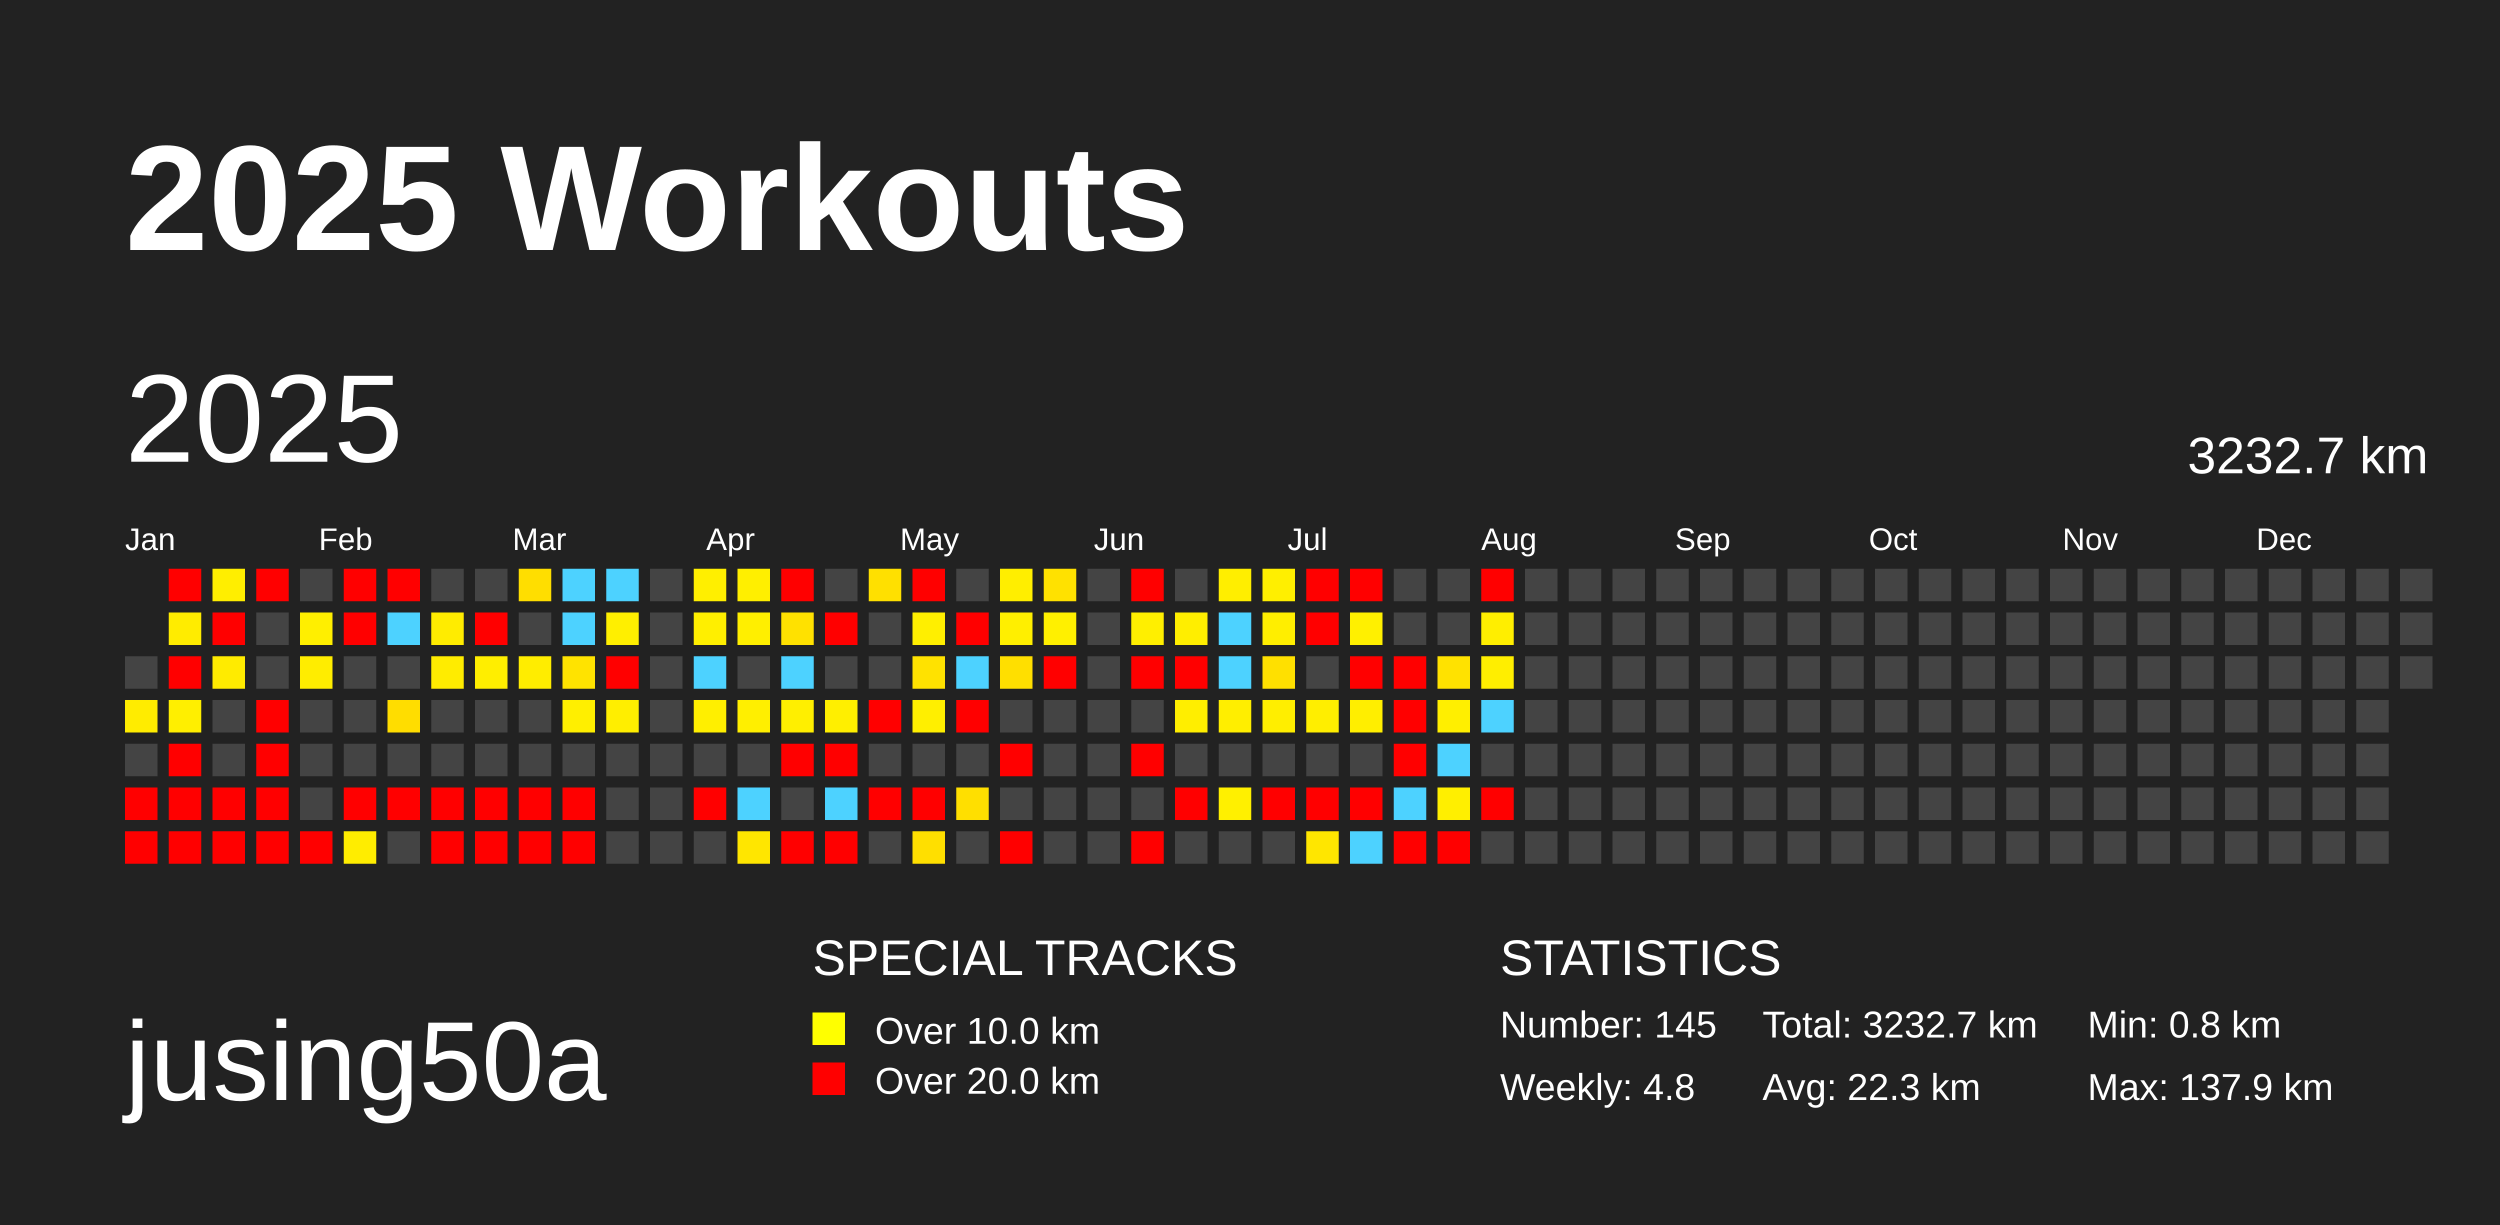
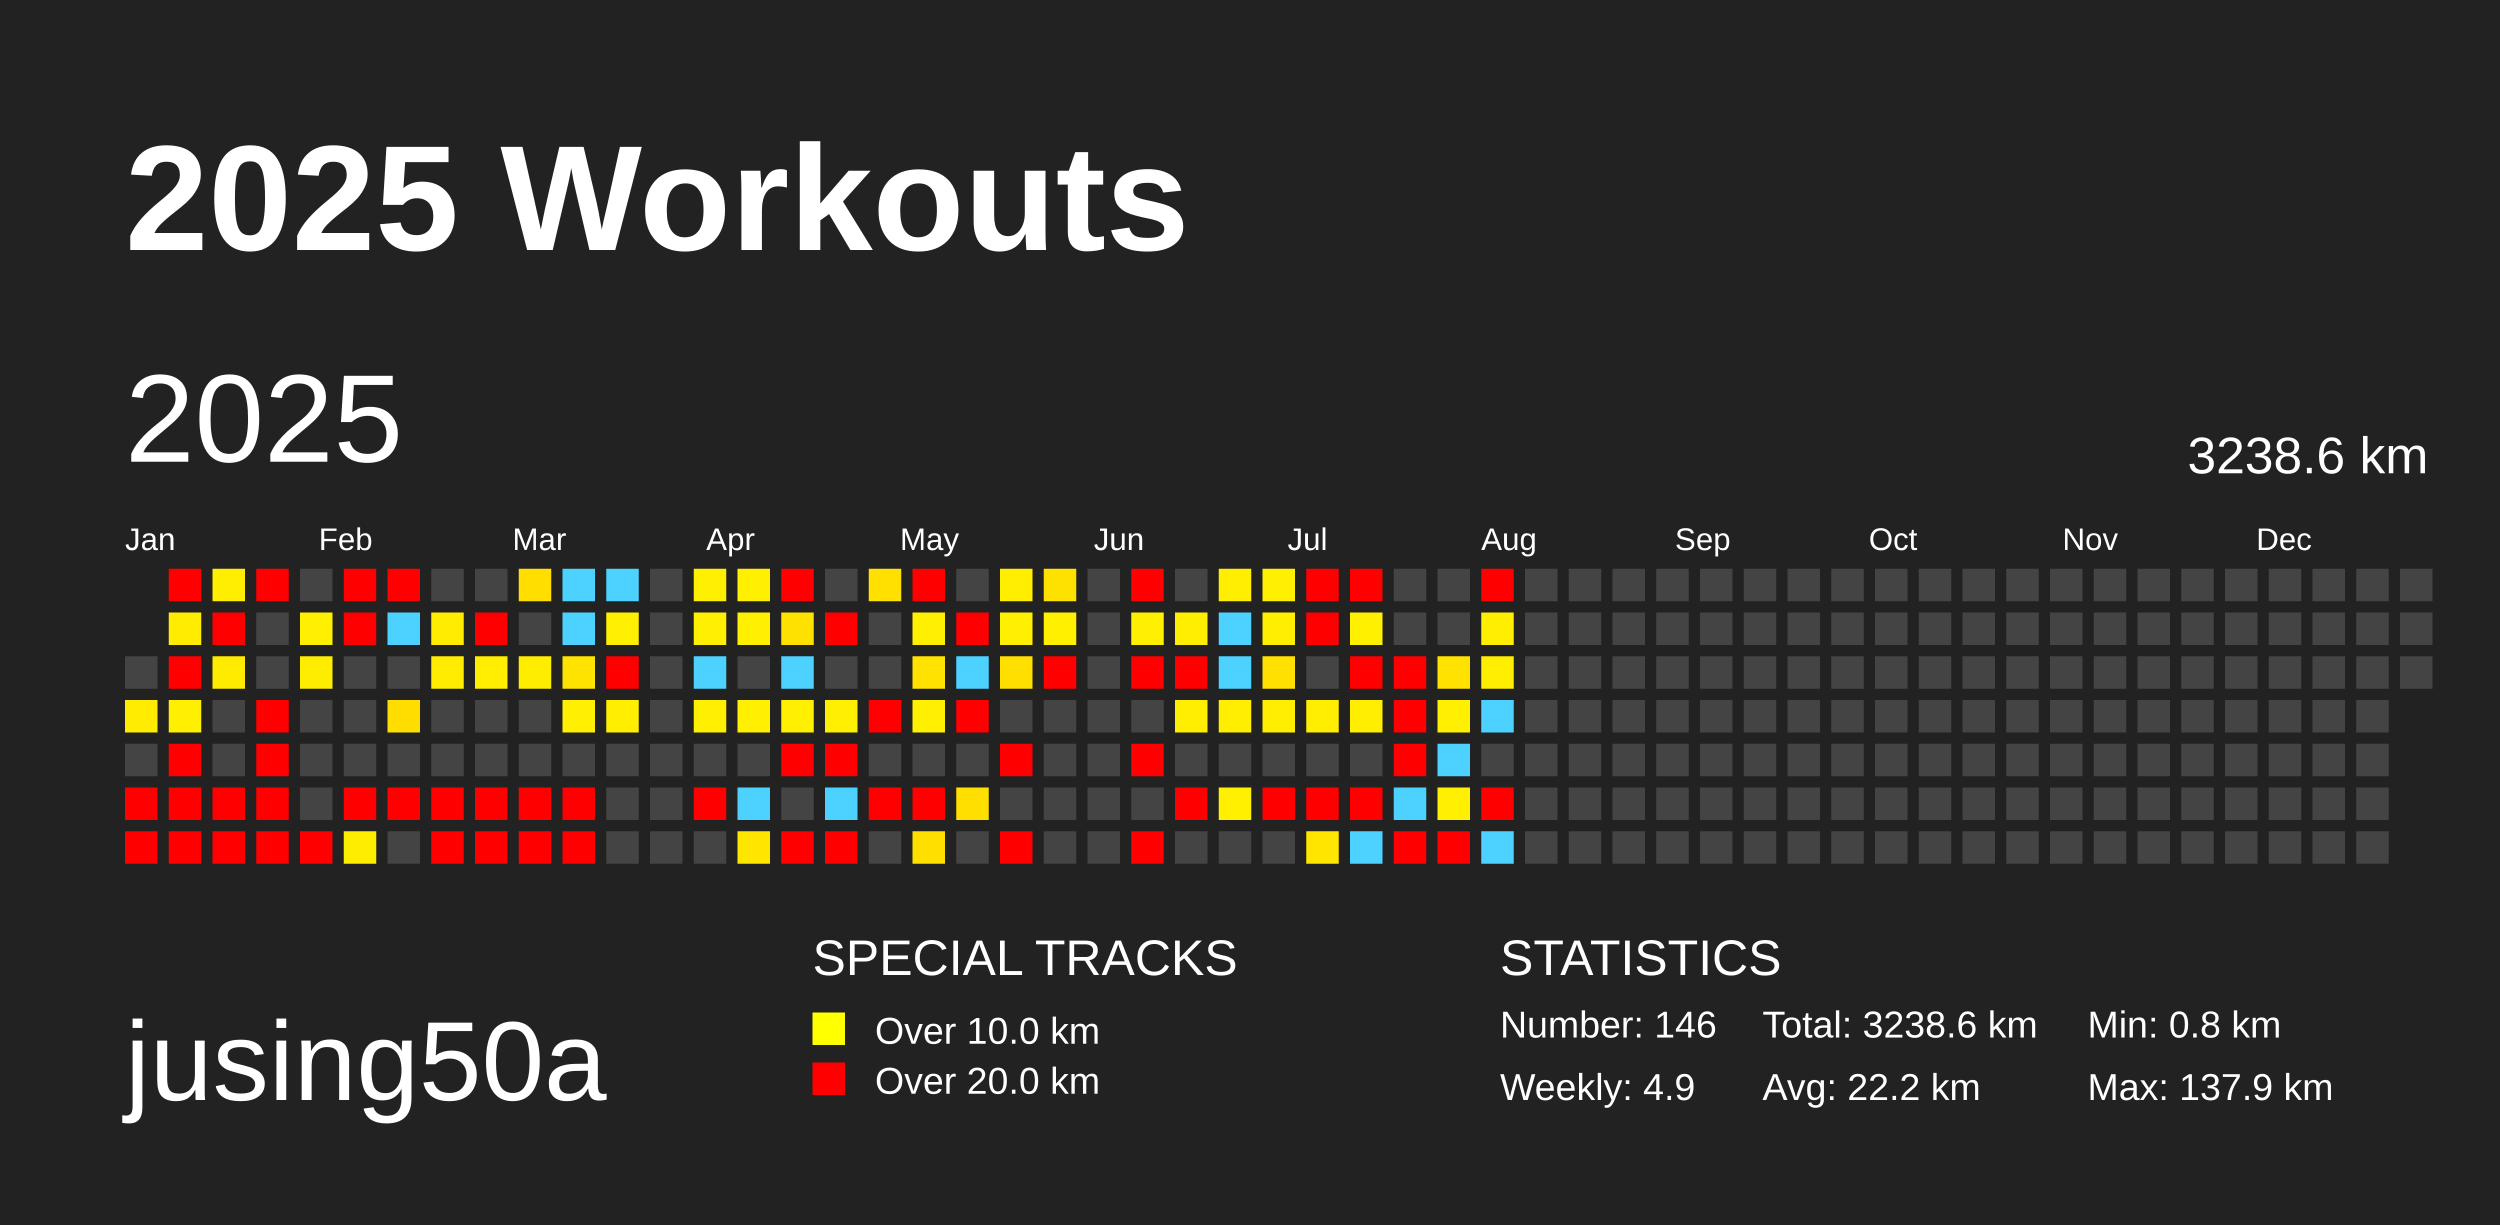
<svg xmlns="http://www.w3.org/2000/svg" baseProfile="full" height="98mm" version="1.1" viewBox="0,0,200,98" width="200mm">
  <defs />
  <rect fill="#222222" height="98" width="200" x="0" y="0" />
  <text fill="#FFFFFF" style="font-size:12px; font-family:Arial; font-weight:bold;" x="10" y="20">2025 Workouts</text>
  <text fill="#FFFFFF" style="font-size:9px; font-family:Arial" x="10" y="88">jusing50a</text>
  <text fill="#FFFFFF" style="font-size:4px; font-family:Arial" x="65" y="78">SPECIAL TRACKS</text>
  <rect fill="yellow" height="2.6" width="2.6" x="65" y="81" />
  <text fill="#FFFFFF" style="font-size:3px; font-family:Arial" x="70" y="83.5">Over 10.0 km</text>
  <rect fill="red" height="2.6" width="2.6" x="65" y="85" />
  <text fill="#FFFFFF" style="font-size:3px; font-family:Arial" x="70" y="87.5">Over 20.0 km</text>
  <text fill="#FFFFFF" style="font-size:4px; font-family:Arial" x="120" y="78">STATISTICS</text>
-   <text fill="#FFFFFF" style="font-size:3px; font-family:Arial" x="120" y="83">Number: 145</text>
-   <text fill="#FFFFFF" style="font-size:3px; font-family:Arial" x="120" y="88">Weekly: 4.8</text>
-   <text fill="#FFFFFF" style="font-size:3px; font-family:Arial" x="141" y="83">Total: 3232.7 km</text>
-   <text fill="#FFFFFF" style="font-size:3px; font-family:Arial" x="141" y="88">Avg: 22.3 km</text>
+   <text fill="#FFFFFF" style="font-size:3px; font-family:Arial" x="120" y="83">Number: 146</text>
+   <text fill="#FFFFFF" style="font-size:3px; font-family:Arial" x="120" y="88">Weekly: 4.9</text>
+   <text fill="#FFFFFF" style="font-size:3px; font-family:Arial" x="141" y="83">Total: 3238.6 km</text>
+   <text fill="#FFFFFF" style="font-size:3px; font-family:Arial" x="141" y="88">Avg: 22.2 km</text>
  <text fill="#FFFFFF" style="font-size:3px; font-family:Arial" x="167" y="83">Min: 0.8 km</text>
  <text fill="#FFFFFF" style="font-size:3px; font-family:Arial" x="167" y="88">Max: 137.9 km</text>
  <text dominant-baseline="hanging" fill="#FFFFFF" style="font-size:10.0px; font-family:Arial;" x="10" y="30">2025</text>
-   <text dominant-baseline="hanging" fill="#FFFFFF" style="font-size:4.125px; font-family:Arial;" x="175" y="35">3232.7 km</text>
+   <text dominant-baseline="hanging" fill="#FFFFFF" style="font-size:4.125px; font-family:Arial;" x="175" y="35">3238.6 km</text>
  <text fill="#FFFFFF" style="font-size:2.5px; font-family:Arial" x="10.0" y="44">Jan</text>
  <text fill="#FFFFFF" style="font-size:2.5px; font-family:Arial" x="25.5" y="44">Feb</text>
  <text fill="#FFFFFF" style="font-size:2.5px; font-family:Arial" x="41.0" y="44">Mar</text>
  <text fill="#FFFFFF" style="font-size:2.5px; font-family:Arial" x="56.5" y="44">Apr</text>
  <text fill="#FFFFFF" style="font-size:2.5px; font-family:Arial" x="72.0" y="44">May</text>
  <text fill="#FFFFFF" style="font-size:2.5px; font-family:Arial" x="87.5" y="44">Jun</text>
  <text fill="#FFFFFF" style="font-size:2.5px; font-family:Arial" x="103.0" y="44">Jul</text>
  <text fill="#FFFFFF" style="font-size:2.5px; font-family:Arial" x="118.5" y="44">Aug</text>
  <text fill="#FFFFFF" style="font-size:2.5px; font-family:Arial" x="134.0" y="44">Sep</text>
  <text fill="#FFFFFF" style="font-size:2.5px; font-family:Arial" x="149.5" y="44">Oct</text>
  <text fill="#FFFFFF" style="font-size:2.5px; font-family:Arial" x="165.0" y="44">Nov</text>
  <text fill="#FFFFFF" style="font-size:2.5px; font-family:Arial" x="180.5" y="44">Dec</text>
  <rect fill="#444444" height="2.6" width="2.6" x="10.0" y="52.5" />
  <rect fill="#ffec00" height="2.6" width="2.6" x="10.0" y="56.0" />
  <rect fill="#444444" height="2.6" width="2.6" x="10.0" y="59.5" />
  <rect fill="red" height="2.6" width="2.6" x="10.0" y="63.0" />
  <rect fill="red" height="2.6" width="2.6" x="10.0" y="66.5" />
  <rect fill="red" height="2.6" width="2.6" x="13.5" y="45.5" />
  <rect fill="#ffec00" height="2.6" width="2.6" x="13.5" y="49.0" />
  <rect fill="red" height="2.6" width="2.6" x="13.5" y="52.5" />
  <rect fill="#ffef00" height="2.6" width="2.6" x="13.5" y="56.0" />
  <rect fill="red" height="2.6" width="2.6" x="13.5" y="59.5" />
  <rect fill="red" height="2.6" width="2.6" x="13.5" y="63.0" />
  <rect fill="red" height="2.6" width="2.6" x="13.5" y="66.5" />
  <rect fill="#ffee00" height="2.6" width="2.6" x="17.0" y="45.5" />
  <rect fill="red" height="2.6" width="2.6" x="17.0" y="49.0" />
  <rect fill="#ffeb00" height="2.6" width="2.6" x="17.0" y="52.5" />
  <rect fill="#444444" height="2.6" width="2.6" x="17.0" y="56.0" />
  <rect fill="#444444" height="2.6" width="2.6" x="17.0" y="59.5" />
  <rect fill="red" height="2.6" width="2.6" x="17.0" y="63.0" />
  <rect fill="red" height="2.6" width="2.6" x="17.0" y="66.5" />
  <rect fill="red" height="2.6" width="2.6" x="20.5" y="45.5" />
  <rect fill="#444444" height="2.6" width="2.6" x="20.5" y="49.0" />
  <rect fill="#444444" height="2.6" width="2.6" x="20.5" y="52.5" />
  <rect fill="red" height="2.6" width="2.6" x="20.5" y="56.0" />
  <rect fill="red" height="2.6" width="2.6" x="20.5" y="59.5" />
  <rect fill="red" height="2.6" width="2.6" x="20.5" y="63.0" />
  <rect fill="red" height="2.6" width="2.6" x="20.5" y="66.5" />
  <rect fill="#444444" height="2.6" width="2.6" x="24.0" y="45.5" />
  <rect fill="#ffef00" height="2.6" width="2.6" x="24.0" y="49.0" />
  <rect fill="#ffed00" height="2.6" width="2.6" x="24.0" y="52.5" />
  <rect fill="#444444" height="2.6" width="2.6" x="24.0" y="56.0" />
  <rect fill="#444444" height="2.6" width="2.6" x="24.0" y="59.5" />
  <rect fill="#444444" height="2.6" width="2.6" x="24.0" y="63.0" />
  <rect fill="red" height="2.6" width="2.6" x="24.0" y="66.5" />
  <rect fill="red" height="2.6" width="2.6" x="27.5" y="45.5" />
  <rect fill="red" height="2.6" width="2.6" x="27.5" y="49.0" />
  <rect fill="#444444" height="2.6" width="2.6" x="27.5" y="52.5" />
  <rect fill="#444444" height="2.6" width="2.6" x="27.5" y="56.0" />
  <rect fill="#444444" height="2.6" width="2.6" x="27.5" y="59.5" />
  <rect fill="red" height="2.6" width="2.6" x="27.5" y="63.0" />
  <rect fill="#ffed00" height="2.6" width="2.6" x="27.5" y="66.5" />
  <rect fill="red" height="2.6" width="2.6" x="31.0" y="45.5" />
  <rect fill="#4dd2ff" height="2.6" width="2.6" x="31.0" y="49.0" />
  <rect fill="#444444" height="2.6" width="2.6" x="31.0" y="52.5" />
  <rect fill="#ffdd00" height="2.6" width="2.6" x="31.0" y="56.0" />
  <rect fill="#444444" height="2.6" width="2.6" x="31.0" y="59.5" />
  <rect fill="red" height="2.6" width="2.6" x="31.0" y="63.0" />
  <rect fill="#444444" height="2.6" width="2.6" x="31.0" y="66.5" />
  <rect fill="#444444" height="2.6" width="2.6" x="34.5" y="45.5" />
  <rect fill="#ffec00" height="2.6" width="2.6" x="34.5" y="49.0" />
  <rect fill="#ffec00" height="2.6" width="2.6" x="34.5" y="52.5" />
  <rect fill="#444444" height="2.6" width="2.6" x="34.5" y="56.0" />
  <rect fill="#444444" height="2.6" width="2.6" x="34.5" y="59.5" />
  <rect fill="red" height="2.6" width="2.6" x="34.5" y="63.0" />
  <rect fill="red" height="2.6" width="2.6" x="34.5" y="66.5" />
  <rect fill="#444444" height="2.6" width="2.6" x="38.0" y="45.5" />
  <rect fill="red" height="2.6" width="2.6" x="38.0" y="49.0" />
  <rect fill="#ffee00" height="2.6" width="2.6" x="38.0" y="52.5" />
  <rect fill="#444444" height="2.6" width="2.6" x="38.0" y="56.0" />
  <rect fill="#444444" height="2.6" width="2.6" x="38.0" y="59.5" />
  <rect fill="red" height="2.6" width="2.6" x="38.0" y="63.0" />
  <rect fill="red" height="2.6" width="2.6" x="38.0" y="66.5" />
  <rect fill="#ffde00" height="2.6" width="2.6" x="41.5" y="45.5" />
  <rect fill="#444444" height="2.6" width="2.6" x="41.5" y="49.0" />
  <rect fill="#ffed00" height="2.6" width="2.6" x="41.5" y="52.5" />
  <rect fill="#444444" height="2.6" width="2.6" x="41.5" y="56.0" />
  <rect fill="#444444" height="2.6" width="2.6" x="41.5" y="59.5" />
  <rect fill="red" height="2.6" width="2.6" x="41.5" y="63.0" />
  <rect fill="red" height="2.6" width="2.6" x="41.5" y="66.5" />
  <rect fill="#4dd2ff" height="2.6" width="2.6" x="45.0" y="45.5" />
  <rect fill="#4dd2ff" height="2.6" width="2.6" x="45.0" y="49.0" />
  <rect fill="#ffe300" height="2.6" width="2.6" x="45.0" y="52.5" />
  <rect fill="#ffef00" height="2.6" width="2.6" x="45.0" y="56.0" />
  <rect fill="#444444" height="2.6" width="2.6" x="45.0" y="59.5" />
  <rect fill="red" height="2.6" width="2.6" x="45.0" y="63.0" />
  <rect fill="red" height="2.6" width="2.6" x="45.0" y="66.5" />
  <rect fill="#4dd2ff" height="2.6" width="2.6" x="48.5" y="45.5" />
  <rect fill="#ffef00" height="2.6" width="2.6" x="48.5" y="49.0" />
  <rect fill="red" height="2.6" width="2.6" x="48.5" y="52.5" />
  <rect fill="#ffee00" height="2.6" width="2.6" x="48.5" y="56.0" />
  <rect fill="#444444" height="2.6" width="2.6" x="48.5" y="59.5" />
  <rect fill="#444444" height="2.6" width="2.6" x="48.5" y="63.0" />
  <rect fill="#444444" height="2.6" width="2.6" x="48.5" y="66.5" />
  <rect fill="#444444" height="2.6" width="2.6" x="52.0" y="45.5" />
  <rect fill="#444444" height="2.6" width="2.6" x="52.0" y="49.0" />
  <rect fill="#444444" height="2.6" width="2.6" x="52.0" y="52.5" />
  <rect fill="#444444" height="2.6" width="2.6" x="52.0" y="56.0" />
  <rect fill="#444444" height="2.6" width="2.6" x="52.0" y="59.5" />
  <rect fill="#444444" height="2.6" width="2.6" x="52.0" y="63.0" />
  <rect fill="#444444" height="2.6" width="2.6" x="52.0" y="66.5" />
  <rect fill="#ffef00" height="2.6" width="2.6" x="55.5" y="45.5" />
  <rect fill="#ffef00" height="2.6" width="2.6" x="55.5" y="49.0" />
  <rect fill="#4dd2ff" height="2.6" width="2.6" x="55.5" y="52.5" />
  <rect fill="#ffef00" height="2.6" width="2.6" x="55.5" y="56.0" />
  <rect fill="#444444" height="2.6" width="2.6" x="55.5" y="59.5" />
  <rect fill="red" height="2.6" width="2.6" x="55.5" y="63.0" />
  <rect fill="#444444" height="2.6" width="2.6" x="55.5" y="66.5" />
  <rect fill="#ffef00" height="2.6" width="2.6" x="59.0" y="45.5" />
  <rect fill="#ffef00" height="2.6" width="2.6" x="59.0" y="49.0" />
  <rect fill="#444444" height="2.6" width="2.6" x="59.0" y="52.5" />
  <rect fill="#ffef00" height="2.6" width="2.6" x="59.0" y="56.0" />
  <rect fill="#444444" height="2.6" width="2.6" x="59.0" y="59.5" />
  <rect fill="#4dd2ff" height="2.6" width="2.6" x="59.0" y="63.0" />
  <rect fill="#ffe600" height="2.6" width="2.6" x="59.0" y="66.5" />
  <rect fill="red" height="2.6" width="2.6" x="62.5" y="45.5" />
  <rect fill="#ffe100" height="2.6" width="2.6" x="62.5" y="49.0" />
  <rect fill="#4dd2ff" height="2.6" width="2.6" x="62.5" y="52.5" />
  <rect fill="#ffef00" height="2.6" width="2.6" x="62.5" y="56.0" />
  <rect fill="red" height="2.6" width="2.6" x="62.5" y="59.5" />
  <rect fill="#444444" height="2.6" width="2.6" x="62.5" y="63.0" />
  <rect fill="red" height="2.6" width="2.6" x="62.5" y="66.5" />
  <rect fill="#444444" height="2.6" width="2.6" x="66.0" y="45.5" />
  <rect fill="red" height="2.6" width="2.6" x="66.0" y="49.0" />
  <rect fill="#444444" height="2.6" width="2.6" x="66.0" y="52.5" />
  <rect fill="#ffef00" height="2.6" width="2.6" x="66.0" y="56.0" />
  <rect fill="red" height="2.6" width="2.6" x="66.0" y="59.5" />
  <rect fill="#4dd2ff" height="2.6" width="2.6" x="66.0" y="63.0" />
  <rect fill="red" height="2.6" width="2.6" x="66.0" y="66.5" />
  <rect fill="#ffe000" height="2.6" width="2.6" x="69.5" y="45.5" />
  <rect fill="#444444" height="2.6" width="2.6" x="69.5" y="49.0" />
  <rect fill="#444444" height="2.6" width="2.6" x="69.5" y="52.5" />
  <rect fill="red" height="2.6" width="2.6" x="69.5" y="56.0" />
  <rect fill="#444444" height="2.6" width="2.6" x="69.5" y="59.5" />
  <rect fill="red" height="2.6" width="2.6" x="69.5" y="63.0" />
  <rect fill="#444444" height="2.6" width="2.6" x="69.5" y="66.5" />
  <rect fill="red" height="2.6" width="2.6" x="73.0" y="45.5" />
  <rect fill="#ffef00" height="2.6" width="2.6" x="73.0" y="49.0" />
  <rect fill="#ffe200" height="2.6" width="2.6" x="73.0" y="52.5" />
  <rect fill="#ffef00" height="2.6" width="2.6" x="73.0" y="56.0" />
  <rect fill="#444444" height="2.6" width="2.6" x="73.0" y="59.5" />
  <rect fill="red" height="2.6" width="2.6" x="73.0" y="63.0" />
  <rect fill="#ffdf00" height="2.6" width="2.6" x="73.0" y="66.5" />
  <rect fill="#444444" height="2.6" width="2.6" x="76.5" y="45.5" />
  <rect fill="red" height="2.6" width="2.6" x="76.5" y="49.0" />
  <rect fill="#4dd2ff" height="2.6" width="2.6" x="76.5" y="52.5" />
  <rect fill="red" height="2.6" width="2.6" x="76.5" y="56.0" />
  <rect fill="#444444" height="2.6" width="2.6" x="76.5" y="59.5" />
  <rect fill="#ffdf00" height="2.6" width="2.6" x="76.5" y="63.0" />
  <rect fill="#444444" height="2.6" width="2.6" x="76.5" y="66.5" />
  <rect fill="#ffee00" height="2.6" width="2.6" x="80.0" y="45.5" />
  <rect fill="#ffef00" height="2.6" width="2.6" x="80.0" y="49.0" />
  <rect fill="#ffdf00" height="2.6" width="2.6" x="80.0" y="52.5" />
  <rect fill="#444444" height="2.6" width="2.6" x="80.0" y="56.0" />
  <rect fill="red" height="2.6" width="2.6" x="80.0" y="59.5" />
  <rect fill="#444444" height="2.6" width="2.6" x="80.0" y="63.0" />
  <rect fill="red" height="2.6" width="2.6" x="80.0" y="66.5" />
  <rect fill="#ffe100" height="2.6" width="2.6" x="83.5" y="45.5" />
  <rect fill="#fff000" height="2.6" width="2.6" x="83.5" y="49.0" />
  <rect fill="red" height="2.6" width="2.6" x="83.5" y="52.5" />
  <rect fill="#444444" height="2.6" width="2.6" x="83.5" y="56.0" />
  <rect fill="#444444" height="2.6" width="2.6" x="83.5" y="59.5" />
  <rect fill="#444444" height="2.6" width="2.6" x="83.5" y="63.0" />
  <rect fill="#444444" height="2.6" width="2.6" x="83.5" y="66.5" />
  <rect fill="#444444" height="2.6" width="2.6" x="87.0" y="45.5" />
  <rect fill="#444444" height="2.6" width="2.6" x="87.0" y="49.0" />
  <rect fill="#444444" height="2.6" width="2.6" x="87.0" y="52.5" />
  <rect fill="#444444" height="2.6" width="2.6" x="87.0" y="56.0" />
  <rect fill="#444444" height="2.6" width="2.6" x="87.0" y="59.5" />
  <rect fill="#444444" height="2.6" width="2.6" x="87.0" y="63.0" />
  <rect fill="#444444" height="2.6" width="2.6" x="87.0" y="66.5" />
  <rect fill="red" height="2.6" width="2.6" x="90.5" y="45.5" />
  <rect fill="#ffef00" height="2.6" width="2.6" x="90.5" y="49.0" />
  <rect fill="red" height="2.6" width="2.6" x="90.5" y="52.5" />
  <rect fill="#444444" height="2.6" width="2.6" x="90.5" y="56.0" />
  <rect fill="red" height="2.6" width="2.6" x="90.5" y="59.5" />
  <rect fill="#444444" height="2.6" width="2.6" x="90.5" y="63.0" />
  <rect fill="red" height="2.6" width="2.6" x="90.5" y="66.5" />
  <rect fill="#444444" height="2.6" width="2.6" x="94.0" y="45.5" />
  <rect fill="#ffee00" height="2.6" width="2.6" x="94.0" y="49.0" />
  <rect fill="red" height="2.6" width="2.6" x="94.0" y="52.5" />
  <rect fill="#ffee00" height="2.6" width="2.6" x="94.0" y="56.0" />
  <rect fill="#444444" height="2.6" width="2.6" x="94.0" y="59.5" />
  <rect fill="red" height="2.6" width="2.6" x="94.0" y="63.0" />
  <rect fill="#444444" height="2.6" width="2.6" x="94.0" y="66.5" />
  <rect fill="#ffee00" height="2.6" width="2.6" x="97.5" y="45.5" />
  <rect fill="#4dd2ff" height="2.6" width="2.6" x="97.5" y="49.0" />
  <rect fill="#4dd2ff" height="2.6" width="2.6" x="97.5" y="52.5" />
  <rect fill="#ffee00" height="2.6" width="2.6" x="97.5" y="56.0" />
  <rect fill="#444444" height="2.6" width="2.6" x="97.5" y="59.5" />
  <rect fill="#fff000" height="2.6" width="2.6" x="97.5" y="63.0" />
  <rect fill="#444444" height="2.6" width="2.6" x="97.5" y="66.5" />
  <rect fill="#ffef00" height="2.6" width="2.6" x="101.0" y="45.5" />
  <rect fill="#ffee00" height="2.6" width="2.6" x="101.0" y="49.0" />
  <rect fill="#ffe000" height="2.6" width="2.6" x="101.0" y="52.5" />
  <rect fill="#ffee00" height="2.6" width="2.6" x="101.0" y="56.0" />
  <rect fill="#444444" height="2.6" width="2.6" x="101.0" y="59.5" />
  <rect fill="red" height="2.6" width="2.6" x="101.0" y="63.0" />
  <rect fill="#444444" height="2.6" width="2.6" x="101.0" y="66.5" />
  <rect fill="red" height="2.6" width="2.6" x="104.5" y="45.5" />
  <rect fill="red" height="2.6" width="2.6" x="104.5" y="49.0" />
  <rect fill="#444444" height="2.6" width="2.6" x="104.5" y="52.5" />
  <rect fill="#ffee00" height="2.6" width="2.6" x="104.5" y="56.0" />
  <rect fill="#444444" height="2.6" width="2.6" x="104.5" y="59.5" />
  <rect fill="red" height="2.6" width="2.6" x="104.5" y="63.0" />
  <rect fill="#ffe600" height="2.6" width="2.6" x="104.5" y="66.5" />
  <rect fill="red" height="2.6" width="2.6" x="108.0" y="45.5" />
  <rect fill="#fff000" height="2.6" width="2.6" x="108.0" y="49.0" />
  <rect fill="red" height="2.6" width="2.6" x="108.0" y="52.5" />
  <rect fill="#ffee00" height="2.6" width="2.6" x="108.0" y="56.0" />
  <rect fill="#444444" height="2.6" width="2.6" x="108.0" y="59.5" />
  <rect fill="red" height="2.6" width="2.6" x="108.0" y="63.0" />
  <rect fill="#4dd2ff" height="2.6" width="2.6" x="108.0" y="66.5" />
  <rect fill="#444444" height="2.6" width="2.6" x="111.5" y="45.5" />
  <rect fill="#444444" height="2.6" width="2.6" x="111.5" y="49.0" />
  <rect fill="red" height="2.6" width="2.6" x="111.5" y="52.5" />
  <rect fill="red" height="2.6" width="2.6" x="111.5" y="56.0" />
  <rect fill="red" height="2.6" width="2.6" x="111.5" y="59.5" />
  <rect fill="#4dd2ff" height="2.6" width="2.6" x="111.5" y="63.0" />
  <rect fill="red" height="2.6" width="2.6" x="111.5" y="66.5" />
  <rect fill="#444444" height="2.6" width="2.6" x="115.0" y="45.5" />
  <rect fill="#444444" height="2.6" width="2.6" x="115.0" y="49.0" />
  <rect fill="#ffe200" height="2.6" width="2.6" x="115.0" y="52.5" />
  <rect fill="#ffef00" height="2.6" width="2.6" x="115.0" y="56.0" />
  <rect fill="#4dd2ff" height="2.6" width="2.6" x="115.0" y="59.5" />
  <rect fill="#ffef00" height="2.6" width="2.6" x="115.0" y="63.0" />
  <rect fill="red" height="2.6" width="2.6" x="115.0" y="66.5" />
  <rect fill="red" height="2.6" width="2.6" x="118.5" y="45.5" />
  <rect fill="#ffee00" height="2.6" width="2.6" x="118.5" y="49.0" />
  <rect fill="#ffee00" height="2.6" width="2.6" x="118.5" y="52.5" />
  <rect fill="#4dd2ff" height="2.6" width="2.6" x="118.5" y="56.0" />
  <rect fill="#444444" height="2.6" width="2.6" x="118.5" y="59.5" />
  <rect fill="red" height="2.6" width="2.6" x="118.5" y="63.0" />
-   <rect fill="#444444" height="2.6" width="2.6" x="118.5" y="66.5" />
+   <rect fill="#4dd2ff" height="2.6" width="2.6" x="118.5" y="66.5" />
  <rect fill="#444444" height="2.6" width="2.6" x="122.0" y="45.5" />
  <rect fill="#444444" height="2.6" width="2.6" x="122.0" y="49.0" />
  <rect fill="#444444" height="2.6" width="2.6" x="122.0" y="52.5" />
  <rect fill="#444444" height="2.6" width="2.6" x="122.0" y="56.0" />
  <rect fill="#444444" height="2.6" width="2.6" x="122.0" y="59.5" />
  <rect fill="#444444" height="2.6" width="2.6" x="122.0" y="63.0" />
  <rect fill="#444444" height="2.6" width="2.6" x="122.0" y="66.5" />
  <rect fill="#444444" height="2.6" width="2.6" x="125.5" y="45.5" />
  <rect fill="#444444" height="2.6" width="2.6" x="125.5" y="49.0" />
  <rect fill="#444444" height="2.6" width="2.6" x="125.5" y="52.5" />
  <rect fill="#444444" height="2.6" width="2.6" x="125.5" y="56.0" />
  <rect fill="#444444" height="2.6" width="2.6" x="125.5" y="59.5" />
  <rect fill="#444444" height="2.6" width="2.6" x="125.5" y="63.0" />
  <rect fill="#444444" height="2.6" width="2.6" x="125.5" y="66.5" />
  <rect fill="#444444" height="2.6" width="2.6" x="129.0" y="45.5" />
  <rect fill="#444444" height="2.6" width="2.6" x="129.0" y="49.0" />
  <rect fill="#444444" height="2.6" width="2.6" x="129.0" y="52.5" />
  <rect fill="#444444" height="2.6" width="2.6" x="129.0" y="56.0" />
  <rect fill="#444444" height="2.6" width="2.6" x="129.0" y="59.5" />
  <rect fill="#444444" height="2.6" width="2.6" x="129.0" y="63.0" />
  <rect fill="#444444" height="2.6" width="2.6" x="129.0" y="66.5" />
  <rect fill="#444444" height="2.6" width="2.6" x="132.5" y="45.5" />
  <rect fill="#444444" height="2.6" width="2.6" x="132.5" y="49.0" />
  <rect fill="#444444" height="2.6" width="2.6" x="132.5" y="52.5" />
  <rect fill="#444444" height="2.6" width="2.6" x="132.5" y="56.0" />
  <rect fill="#444444" height="2.6" width="2.6" x="132.5" y="59.5" />
  <rect fill="#444444" height="2.6" width="2.6" x="132.5" y="63.0" />
  <rect fill="#444444" height="2.6" width="2.6" x="132.5" y="66.5" />
  <rect fill="#444444" height="2.6" width="2.6" x="136.0" y="45.5" />
  <rect fill="#444444" height="2.6" width="2.6" x="136.0" y="49.0" />
  <rect fill="#444444" height="2.6" width="2.6" x="136.0" y="52.5" />
  <rect fill="#444444" height="2.6" width="2.6" x="136.0" y="56.0" />
  <rect fill="#444444" height="2.6" width="2.6" x="136.0" y="59.5" />
  <rect fill="#444444" height="2.6" width="2.6" x="136.0" y="63.0" />
  <rect fill="#444444" height="2.6" width="2.6" x="136.0" y="66.5" />
  <rect fill="#444444" height="2.6" width="2.6" x="139.5" y="45.5" />
  <rect fill="#444444" height="2.6" width="2.6" x="139.5" y="49.0" />
  <rect fill="#444444" height="2.6" width="2.6" x="139.5" y="52.5" />
  <rect fill="#444444" height="2.6" width="2.6" x="139.5" y="56.0" />
  <rect fill="#444444" height="2.6" width="2.6" x="139.5" y="59.5" />
  <rect fill="#444444" height="2.6" width="2.6" x="139.5" y="63.0" />
  <rect fill="#444444" height="2.6" width="2.6" x="139.5" y="66.5" />
  <rect fill="#444444" height="2.6" width="2.6" x="143.0" y="45.5" />
  <rect fill="#444444" height="2.6" width="2.6" x="143.0" y="49.0" />
  <rect fill="#444444" height="2.6" width="2.6" x="143.0" y="52.5" />
  <rect fill="#444444" height="2.6" width="2.6" x="143.0" y="56.0" />
  <rect fill="#444444" height="2.6" width="2.6" x="143.0" y="59.5" />
  <rect fill="#444444" height="2.6" width="2.6" x="143.0" y="63.0" />
  <rect fill="#444444" height="2.6" width="2.6" x="143.0" y="66.5" />
  <rect fill="#444444" height="2.6" width="2.6" x="146.5" y="45.5" />
  <rect fill="#444444" height="2.6" width="2.6" x="146.5" y="49.0" />
  <rect fill="#444444" height="2.6" width="2.6" x="146.5" y="52.5" />
  <rect fill="#444444" height="2.6" width="2.6" x="146.5" y="56.0" />
  <rect fill="#444444" height="2.6" width="2.6" x="146.5" y="59.5" />
  <rect fill="#444444" height="2.6" width="2.6" x="146.5" y="63.0" />
  <rect fill="#444444" height="2.6" width="2.6" x="146.5" y="66.5" />
  <rect fill="#444444" height="2.6" width="2.6" x="150.0" y="45.5" />
  <rect fill="#444444" height="2.6" width="2.6" x="150.0" y="49.0" />
  <rect fill="#444444" height="2.6" width="2.6" x="150.0" y="52.5" />
  <rect fill="#444444" height="2.6" width="2.6" x="150.0" y="56.0" />
  <rect fill="#444444" height="2.6" width="2.6" x="150.0" y="59.5" />
  <rect fill="#444444" height="2.6" width="2.6" x="150.0" y="63.0" />
  <rect fill="#444444" height="2.6" width="2.6" x="150.0" y="66.5" />
  <rect fill="#444444" height="2.6" width="2.6" x="153.5" y="45.5" />
  <rect fill="#444444" height="2.6" width="2.6" x="153.5" y="49.0" />
  <rect fill="#444444" height="2.6" width="2.6" x="153.5" y="52.5" />
  <rect fill="#444444" height="2.6" width="2.6" x="153.5" y="56.0" />
  <rect fill="#444444" height="2.6" width="2.6" x="153.5" y="59.5" />
  <rect fill="#444444" height="2.6" width="2.6" x="153.5" y="63.0" />
  <rect fill="#444444" height="2.6" width="2.6" x="153.5" y="66.5" />
  <rect fill="#444444" height="2.6" width="2.6" x="157.0" y="45.5" />
  <rect fill="#444444" height="2.6" width="2.6" x="157.0" y="49.0" />
  <rect fill="#444444" height="2.6" width="2.6" x="157.0" y="52.5" />
  <rect fill="#444444" height="2.6" width="2.6" x="157.0" y="56.0" />
  <rect fill="#444444" height="2.6" width="2.6" x="157.0" y="59.5" />
  <rect fill="#444444" height="2.6" width="2.6" x="157.0" y="63.0" />
  <rect fill="#444444" height="2.6" width="2.6" x="157.0" y="66.5" />
  <rect fill="#444444" height="2.6" width="2.6" x="160.5" y="45.5" />
  <rect fill="#444444" height="2.6" width="2.6" x="160.5" y="49.0" />
  <rect fill="#444444" height="2.6" width="2.6" x="160.5" y="52.5" />
  <rect fill="#444444" height="2.6" width="2.6" x="160.5" y="56.0" />
  <rect fill="#444444" height="2.6" width="2.6" x="160.5" y="59.5" />
  <rect fill="#444444" height="2.6" width="2.6" x="160.5" y="63.0" />
  <rect fill="#444444" height="2.6" width="2.6" x="160.5" y="66.5" />
  <rect fill="#444444" height="2.6" width="2.6" x="164.0" y="45.5" />
  <rect fill="#444444" height="2.6" width="2.6" x="164.0" y="49.0" />
  <rect fill="#444444" height="2.6" width="2.6" x="164.0" y="52.5" />
  <rect fill="#444444" height="2.6" width="2.6" x="164.0" y="56.0" />
  <rect fill="#444444" height="2.6" width="2.6" x="164.0" y="59.5" />
  <rect fill="#444444" height="2.6" width="2.6" x="164.0" y="63.0" />
  <rect fill="#444444" height="2.6" width="2.6" x="164.0" y="66.5" />
  <rect fill="#444444" height="2.6" width="2.6" x="167.5" y="45.5" />
  <rect fill="#444444" height="2.6" width="2.6" x="167.5" y="49.0" />
  <rect fill="#444444" height="2.6" width="2.6" x="167.5" y="52.5" />
  <rect fill="#444444" height="2.6" width="2.6" x="167.5" y="56.0" />
  <rect fill="#444444" height="2.6" width="2.6" x="167.5" y="59.5" />
  <rect fill="#444444" height="2.6" width="2.6" x="167.5" y="63.0" />
  <rect fill="#444444" height="2.6" width="2.6" x="167.5" y="66.5" />
  <rect fill="#444444" height="2.6" width="2.6" x="171.0" y="45.5" />
  <rect fill="#444444" height="2.6" width="2.6" x="171.0" y="49.0" />
  <rect fill="#444444" height="2.6" width="2.6" x="171.0" y="52.5" />
  <rect fill="#444444" height="2.6" width="2.6" x="171.0" y="56.0" />
  <rect fill="#444444" height="2.6" width="2.6" x="171.0" y="59.5" />
  <rect fill="#444444" height="2.6" width="2.6" x="171.0" y="63.0" />
  <rect fill="#444444" height="2.6" width="2.6" x="171.0" y="66.5" />
  <rect fill="#444444" height="2.6" width="2.6" x="174.5" y="45.5" />
  <rect fill="#444444" height="2.6" width="2.6" x="174.5" y="49.0" />
  <rect fill="#444444" height="2.6" width="2.6" x="174.5" y="52.5" />
  <rect fill="#444444" height="2.6" width="2.6" x="174.5" y="56.0" />
  <rect fill="#444444" height="2.6" width="2.6" x="174.5" y="59.5" />
  <rect fill="#444444" height="2.6" width="2.6" x="174.5" y="63.0" />
  <rect fill="#444444" height="2.6" width="2.6" x="174.5" y="66.5" />
  <rect fill="#444444" height="2.6" width="2.6" x="178.0" y="45.5" />
  <rect fill="#444444" height="2.6" width="2.6" x="178.0" y="49.0" />
  <rect fill="#444444" height="2.6" width="2.6" x="178.0" y="52.5" />
  <rect fill="#444444" height="2.6" width="2.6" x="178.0" y="56.0" />
  <rect fill="#444444" height="2.6" width="2.6" x="178.0" y="59.5" />
  <rect fill="#444444" height="2.6" width="2.6" x="178.0" y="63.0" />
  <rect fill="#444444" height="2.6" width="2.6" x="178.0" y="66.5" />
  <rect fill="#444444" height="2.6" width="2.6" x="181.5" y="45.5" />
  <rect fill="#444444" height="2.6" width="2.6" x="181.5" y="49.0" />
  <rect fill="#444444" height="2.6" width="2.6" x="181.5" y="52.5" />
  <rect fill="#444444" height="2.6" width="2.6" x="181.5" y="56.0" />
  <rect fill="#444444" height="2.6" width="2.6" x="181.5" y="59.5" />
  <rect fill="#444444" height="2.6" width="2.6" x="181.5" y="63.0" />
  <rect fill="#444444" height="2.6" width="2.6" x="181.5" y="66.5" />
  <rect fill="#444444" height="2.6" width="2.6" x="185.0" y="45.5" />
  <rect fill="#444444" height="2.6" width="2.6" x="185.0" y="49.0" />
  <rect fill="#444444" height="2.6" width="2.6" x="185.0" y="52.5" />
  <rect fill="#444444" height="2.6" width="2.6" x="185.0" y="56.0" />
  <rect fill="#444444" height="2.6" width="2.6" x="185.0" y="59.5" />
  <rect fill="#444444" height="2.6" width="2.6" x="185.0" y="63.0" />
  <rect fill="#444444" height="2.6" width="2.6" x="185.0" y="66.5" />
  <rect fill="#444444" height="2.6" width="2.6" x="188.5" y="45.5" />
  <rect fill="#444444" height="2.6" width="2.6" x="188.5" y="49.0" />
  <rect fill="#444444" height="2.6" width="2.6" x="188.5" y="52.5" />
  <rect fill="#444444" height="2.6" width="2.6" x="188.5" y="56.0" />
  <rect fill="#444444" height="2.6" width="2.6" x="188.5" y="59.5" />
  <rect fill="#444444" height="2.6" width="2.6" x="188.5" y="63.0" />
  <rect fill="#444444" height="2.6" width="2.6" x="188.5" y="66.5" />
  <rect fill="#444444" height="2.6" width="2.6" x="192.0" y="45.5" />
  <rect fill="#444444" height="2.6" width="2.6" x="192.0" y="49.0" />
  <rect fill="#444444" height="2.6" width="2.6" x="192.0" y="52.5" />
</svg>
